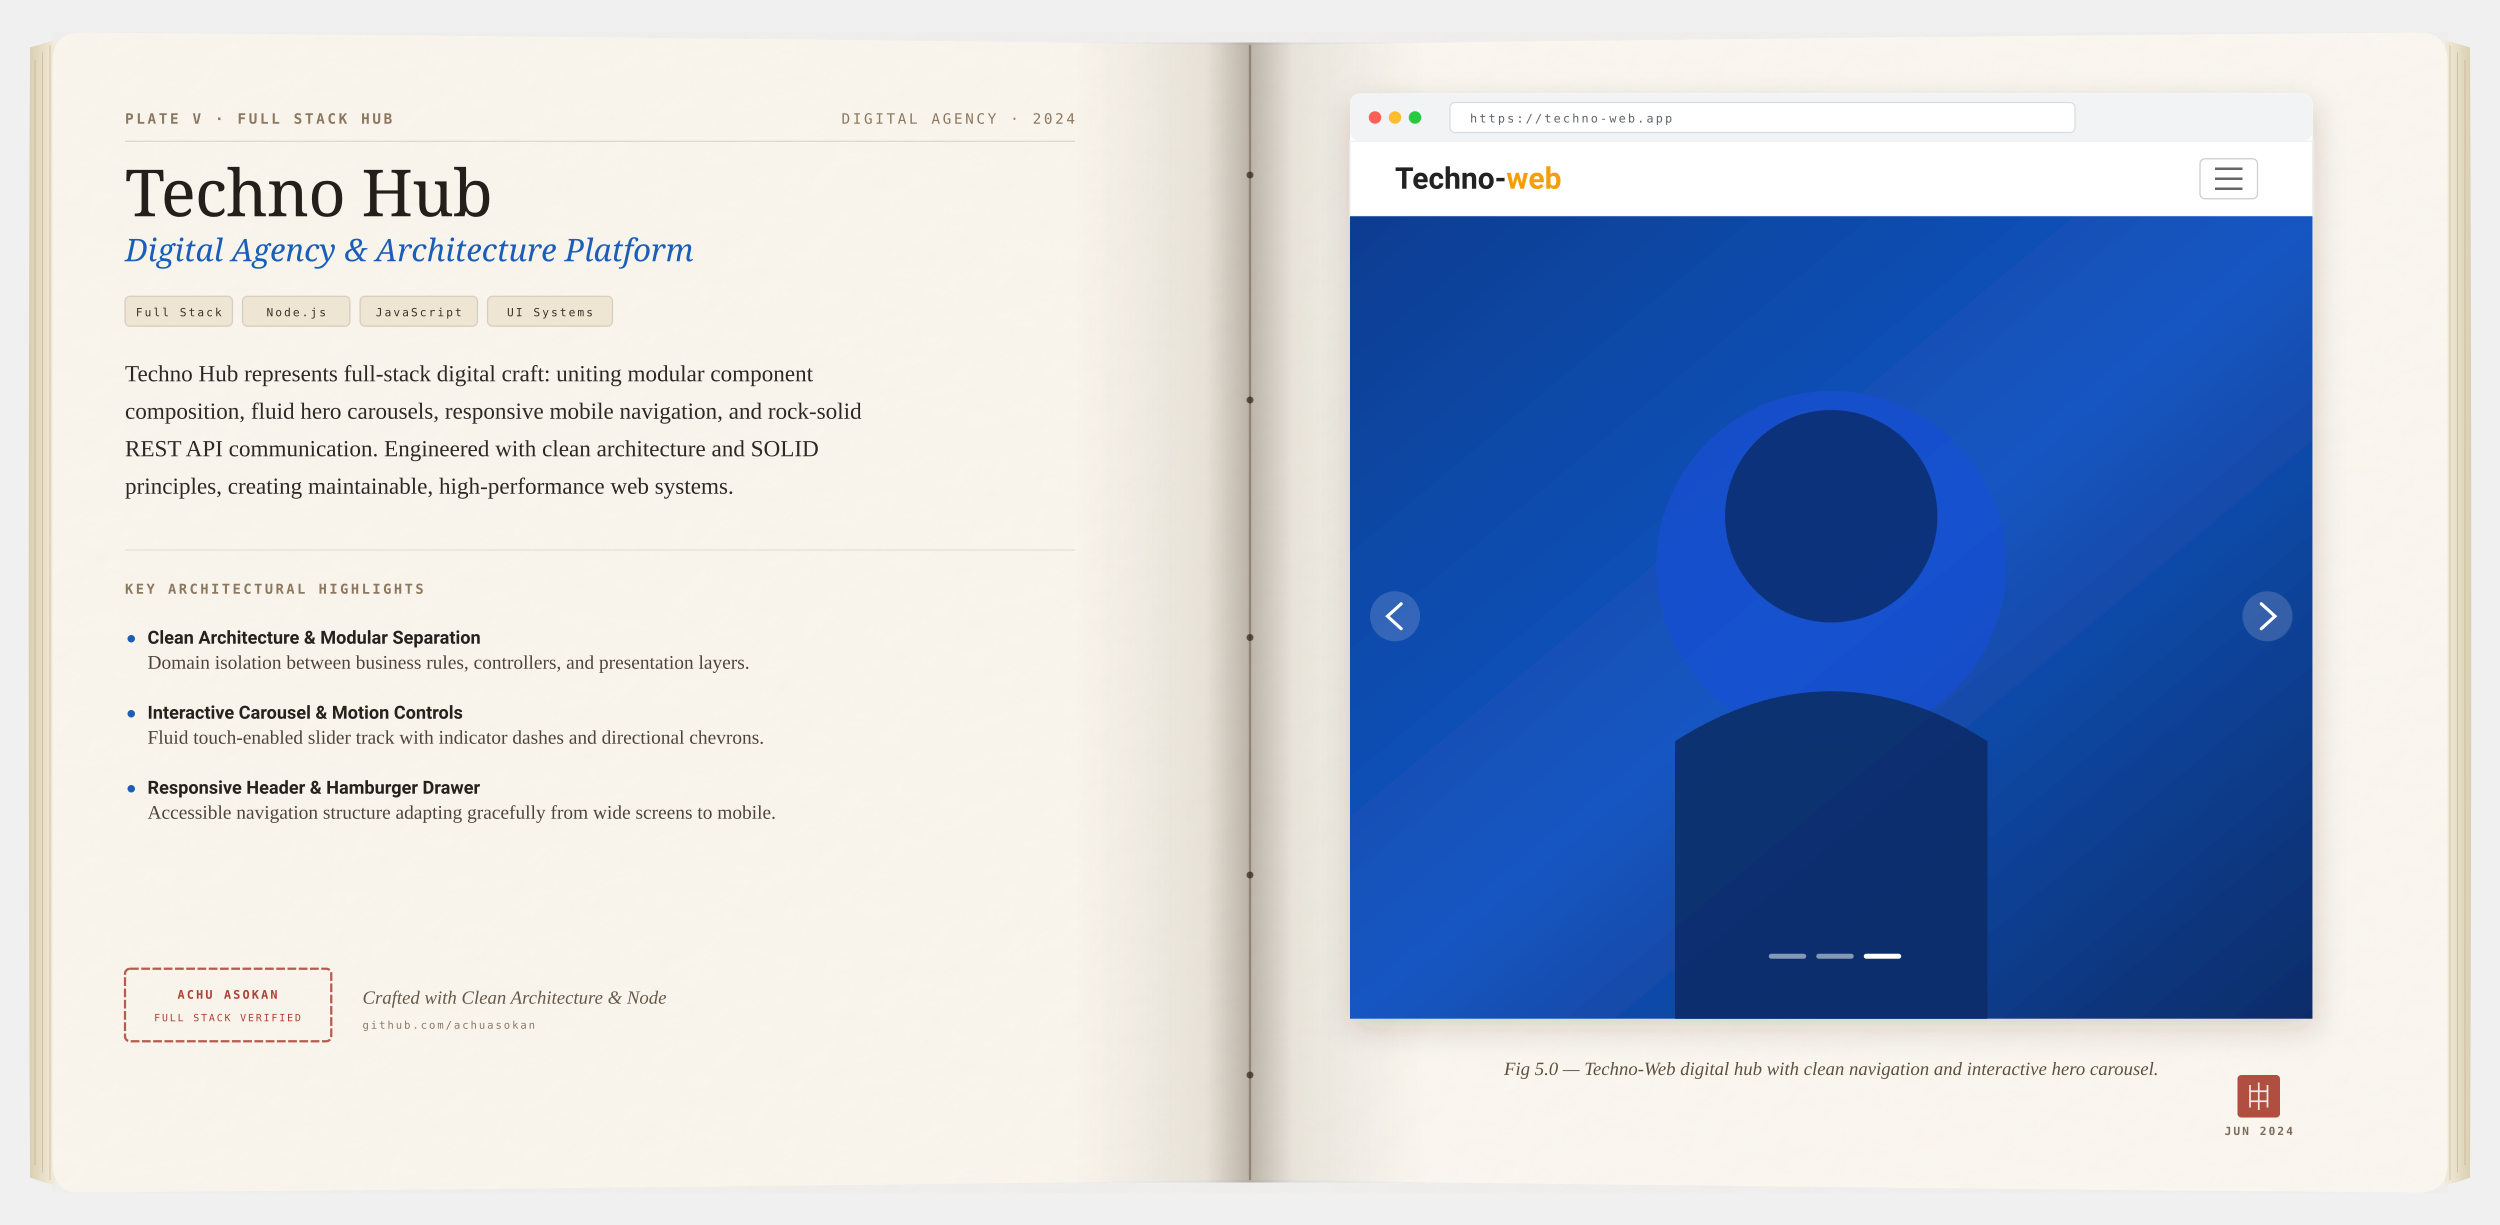
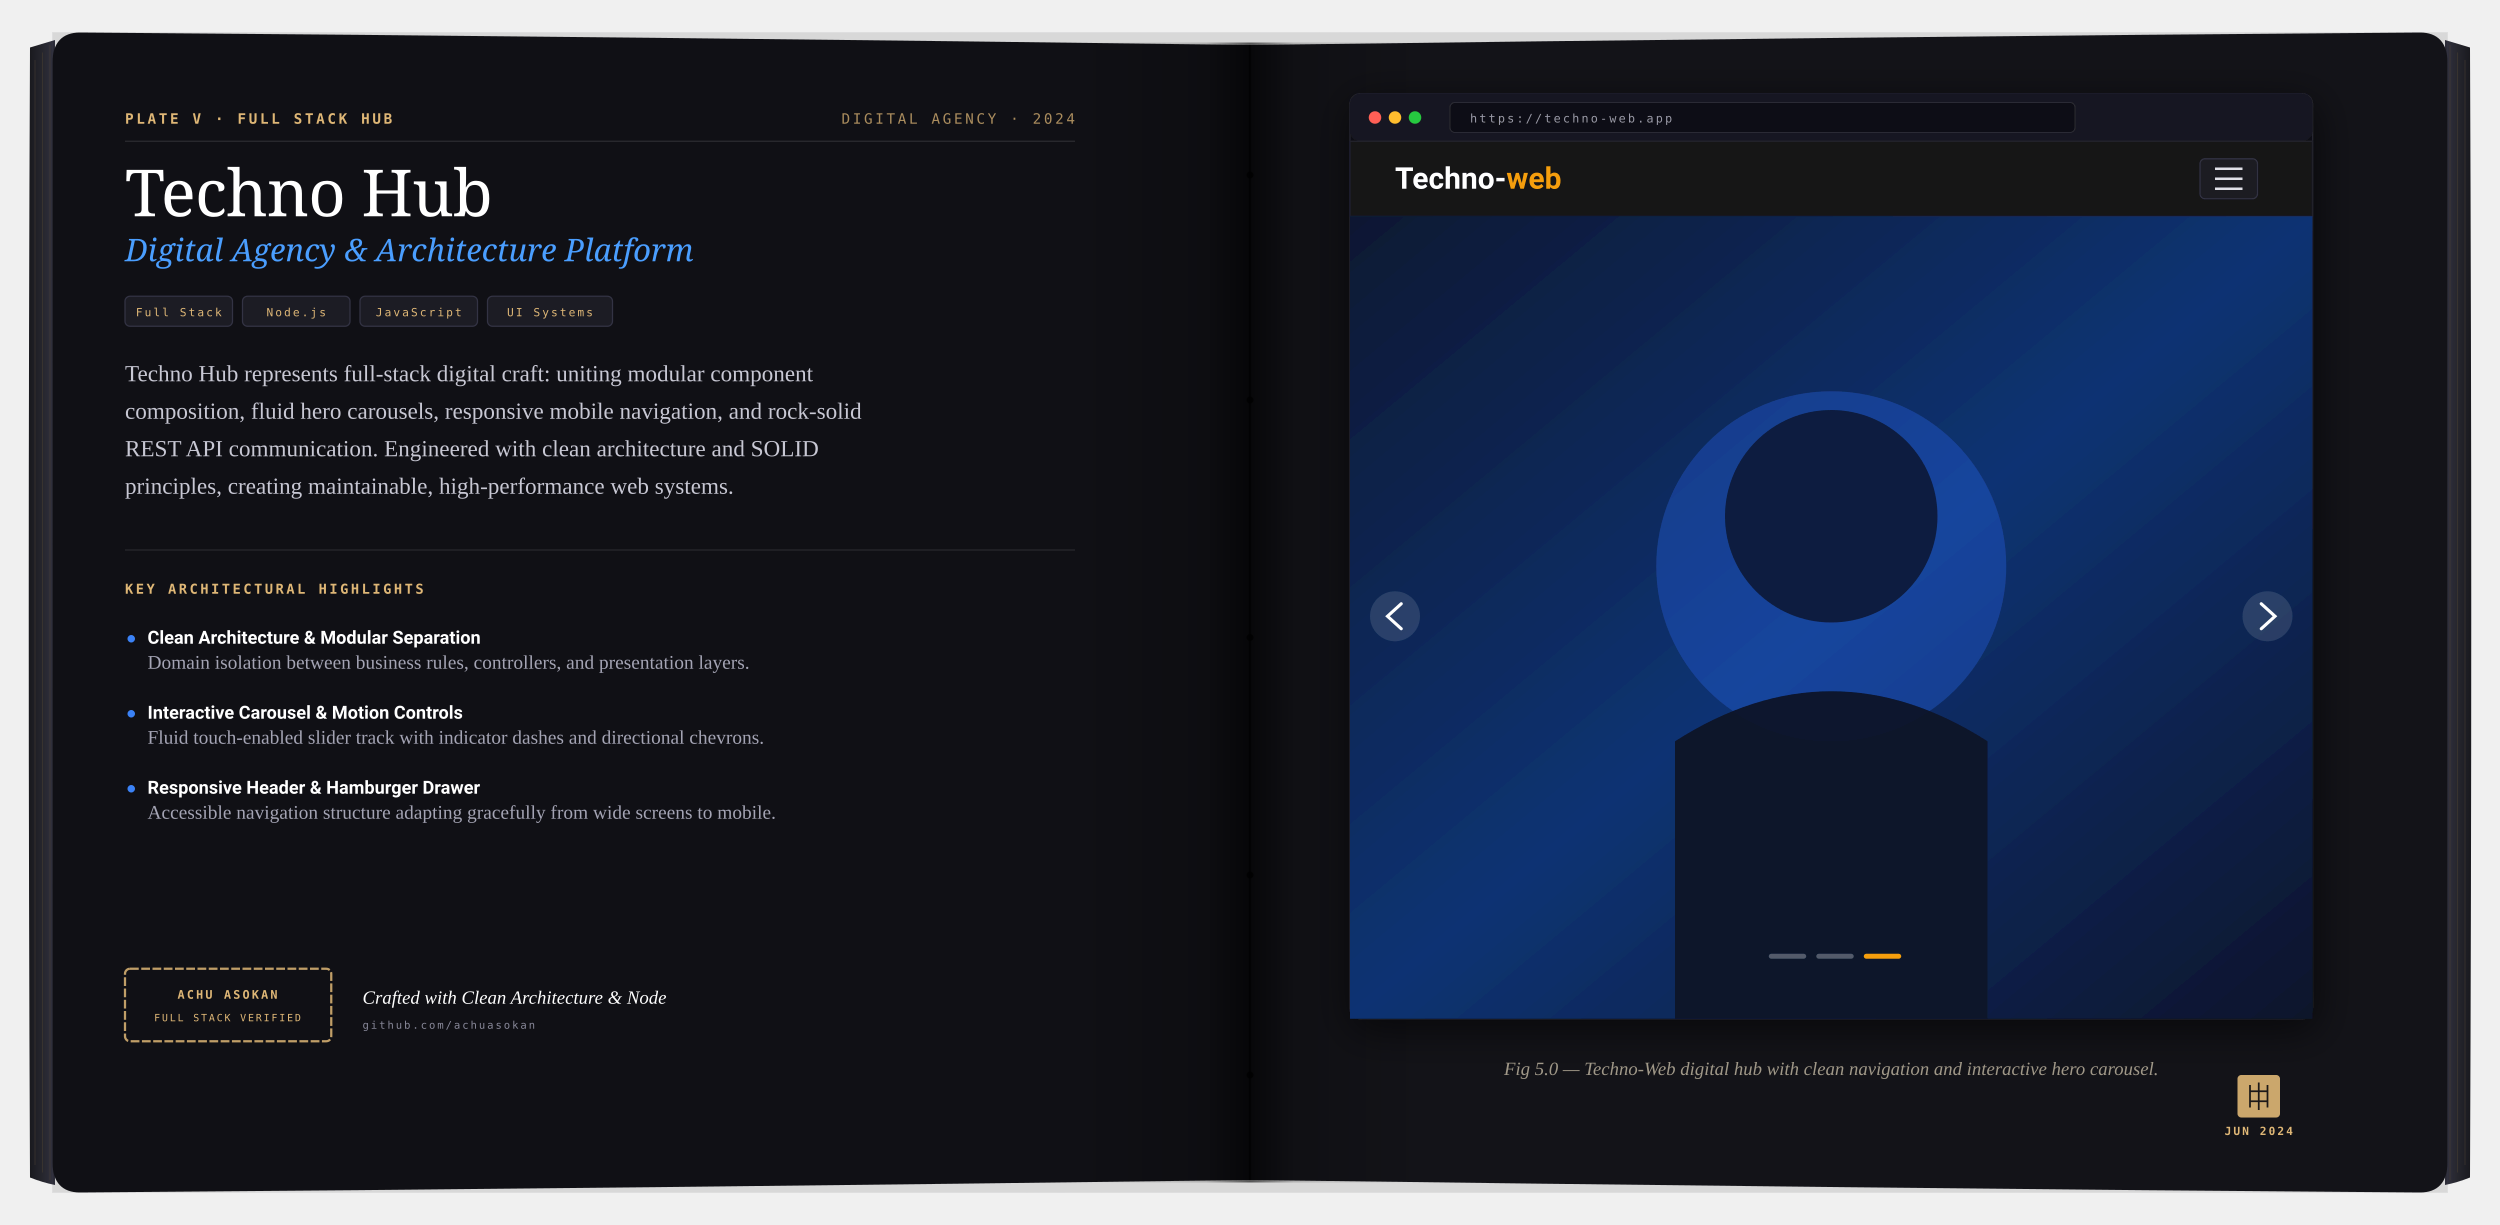
<svg xmlns="http://www.w3.org/2000/svg" viewBox="0 0 2000 980" width="2000" height="980">
  <defs>
    <filter id="paper-grain-5" x="0" y="0" width="100%" height="100%">
      <feTurbulence type="fractalNoise" baseFrequency="0.04" numOctaves="4" result="noise" />
-       <feDiffuseLighting in="noise" lighting-color="#fffdf7" surfaceScale="1.1" result="light">
+       <feDiffuseLighting in="noise" lighting-color="#1c1c24" surfaceScale="1.1" result="light">
        <feDistantLight azimuth="65" elevation="55" />
      </feDiffuseLighting>
      <feBlend mode="multiply" in="SourceGraphic" in2="light" />
    </filter>
    <filter id="mounted-shadow-5" x="-5%" y="-5%" width="112%" height="114%">
-       <feDropShadow dx="2" dy="8" stdDeviation="12" flood-color="#3c2c19" flood-opacity="0.18" />
+       <feDropShadow dx="2" dy="8" stdDeviation="16" flood-color="#000000" flood-opacity="0.6" />
    </filter>
    <linearGradient id="spine-crease-left-5" x1="0%" y1="0%" x2="100%" y2="0%">
-       <stop offset="0%" stop-color="#342410" stop-opacity="0" />
-       <stop offset="75%" stop-color="#342410" stop-opacity="0.09" />
-       <stop offset="100%" stop-color="#342410" stop-opacity="0.32" />
+       <stop offset="0%" stop-color="#000000" stop-opacity="0" />
+       <stop offset="75%" stop-color="#000000" stop-opacity="0.18" />
+       <stop offset="100%" stop-color="#000000" stop-opacity="0.6" />
    </linearGradient>
    <linearGradient id="spine-crease-right-5" x1="0%" y1="0%" x2="100%" y2="0%">
-       <stop offset="0%" stop-color="#342410" stop-opacity="0.32" />
-       <stop offset="25%" stop-color="#342410" stop-opacity="0.09" />
-       <stop offset="100%" stop-color="#342410" stop-opacity="0" />
+       <stop offset="0%" stop-color="#000000" stop-opacity="0.6" />
+       <stop offset="25%" stop-color="#000000" stop-opacity="0.18" />
+       <stop offset="100%" stop-color="#000000" stop-opacity="0" />
    </linearGradient>
    <linearGradient id="stack-edge-left-5" x1="0%" y1="0%" x2="100%" y2="0%">
-       <stop offset="0%" stop-color="#d6caa9" />
-       <stop offset="60%" stop-color="#e8dec6" />
-       <stop offset="100%" stop-color="#f2ebd7" />
+       <stop offset="0%" stop-color="#0e0e13" />
+       <stop offset="60%" stop-color="#1e1e27" />
+       <stop offset="100%" stop-color="#2a2a38" />
    </linearGradient>
    <linearGradient id="stack-edge-right-5" x1="0%" y1="0%" x2="100%" y2="0%">
-       <stop offset="0%" stop-color="#f2ebd7" />
-       <stop offset="40%" stop-color="#e8dec6" />
-       <stop offset="100%" stop-color="#d6caa9" />
+       <stop offset="0%" stop-color="#2a2a38" />
+       <stop offset="40%" stop-color="#1e1e27" />
+       <stop offset="100%" stop-color="#0e0e13" />
    </linearGradient>
    <linearGradient id="techno-glow" x1="0%" y1="0%" x2="100%" y2="100%">
-       <stop offset="0%" stop-color="#0a3d91" />
-       <stop offset="50%" stop-color="#1456c2" />
-       <stop offset="100%" stop-color="#0b2c68" />
+       <stop offset="0%" stop-color="#081832" />
+       <stop offset="50%" stop-color="#103373" />
+       <stop offset="100%" stop-color="#07142b" />
    </linearGradient>
  </defs>
  <style>
    .serif-display { font-family: "Instrument Serif", Georgia, serif; }
    .serif-body { font-family: "Newsreader", "Times New Roman", Georgia, serif; }
    .mono-caps { font-family: ui-monospace, SFMono-Regular, Menlo, monospace; text-transform: uppercase; letter-spacing: 0.18em; }
    .sans { font-family: -apple-system, BlinkMacSystemFont, "Segoe UI", Roboto, sans-serif; }
  </style>
-   <path d="M 24 38 Q 22 490 24 942 Q 34 946 44 948 L 44 32 Q 34 35 24 38 Z" fill="url(#stack-edge-left-5)" opacity="0.9" />
-   <line x1="28" y1="48" x2="28" y2="932" stroke="#bdae8c" stroke-width="0.8" opacity="0.6" />
-   <line x1="34" y1="42" x2="34" y2="938" stroke="#bdae8c" stroke-width="0.8" opacity="0.6" />
-   <line x1="40" y1="36" x2="40" y2="944" stroke="#bdae8c" stroke-width="0.8" opacity="0.6" />
-   <path d="M 1976 38 Q 1978 490 1976 942 Q 1966 946 1956 948 L 1956 32 Q 1966 35 1976 38 Z" fill="url(#stack-edge-right-5)" opacity="0.9" />
-   <line x1="1972" y1="48" x2="1972" y2="932" stroke="#bdae8c" stroke-width="0.8" opacity="0.6" />
-   <line x1="1966" y1="42" x2="1966" y2="938" stroke="#bdae8c" stroke-width="0.8" opacity="0.6" />
-   <line x1="1960" y1="36" x2="1960" y2="944" stroke="#bdae8c" stroke-width="0.8" opacity="0.6" />
-   <path d="M 64 26 C 50 26, 42 34, 42 50 L 42 930 C 42 946, 50 954, 64 954 C 340 952, 700 948, 1000 944 L 1000 36 C 700 32, 340 28, 64 26 Z" fill="#fbf7ee" />
-   <path d="M 1000 36 C 1300 32, 1660 28, 1936 26 C 1950 26, 1958 34, 1958 50 L 1958 930 C 1958 946, 1950 954, 1936 954 C 1660 952, 1300 948, 1000 944 Z" fill="#fdf9f2" />
-   <rect x="42" y="26" width="1916" height="928" fill="#fcf8f0" opacity="0.15" filter="url(#paper-grain-5)" />
+   <path d="M 24 38 Q 22 490 24 942 Q 34 946 44 948 L 44 32 Q 34 35 24 38 Z" fill="url(#stack-edge-left-5)" opacity="0.95" />
+   <line x1="28" y1="48" x2="28" y2="932" stroke="#4a4032" stroke-width="0.8" opacity="0.5" />
+   <line x1="34" y1="42" x2="34" y2="938" stroke="#4a4032" stroke-width="0.8" opacity="0.5" />
+   <line x1="40" y1="36" x2="40" y2="944" stroke="#4a4032" stroke-width="0.8" opacity="0.5" />
+   <path d="M 1976 38 Q 1978 490 1976 942 Q 1966 946 1956 948 L 1956 32 Q 1966 35 1976 38 Z" fill="url(#stack-edge-right-5)" opacity="0.95" />
+   <line x1="1972" y1="48" x2="1972" y2="932" stroke="#4a4032" stroke-width="0.8" opacity="0.5" />
+   <line x1="1966" y1="42" x2="1966" y2="938" stroke="#4a4032" stroke-width="0.8" opacity="0.5" />
+   <line x1="1960" y1="36" x2="1960" y2="944" stroke="#4a4032" stroke-width="0.8" opacity="0.5" />
+   <path d="M 64 26 C 50 26, 42 34, 42 50 L 42 930 C 42 946, 50 954, 64 954 C 340 952, 700 948, 1000 944 L 1000 36 C 700 32, 340 28, 64 26 Z" fill="#121217" />
+   <path d="M 1000 36 C 1300 32, 1660 28, 1936 26 C 1950 26, 1958 34, 1958 50 L 1958 930 C 1958 946, 1950 954, 1936 954 C 1660 952, 1300 948, 1000 944 Z" fill="#15151b" />
+   <rect x="42" y="26" width="1916" height="928" fill="#15151e" opacity="0.1" filter="url(#paper-grain-5)" />
  <rect x="860" y="34" width="140" height="912" fill="url(#spine-crease-left-5)" />
  <rect x="1000" y="34" width="140" height="912" fill="url(#spine-crease-right-5)" />
-   <line x1="1000" y1="36" x2="1000" y2="944" stroke="#322212" stroke-opacity="0.32" stroke-width="1.8" />
-   <circle cx="1000" cy="140" r="2.8" fill="#25170b" opacity="0.65" />
-   <circle cx="1000" cy="320" r="2.8" fill="#25170b" opacity="0.65" />
-   <circle cx="1000" cy="510" r="2.8" fill="#25170b" opacity="0.65" />
-   <circle cx="1000" cy="700" r="2.8" fill="#25170b" opacity="0.65" />
-   <circle cx="1000" cy="860" r="2.8" fill="#25170b" opacity="0.65" />
+   <line x1="1000" y1="36" x2="1000" y2="944" stroke="#000000" stroke-opacity="0.6" stroke-width="1.8" />
+   <circle cx="1000" cy="140" r="2.8" fill="#000000" opacity="0.8" />
+   <circle cx="1000" cy="320" r="2.8" fill="#000000" opacity="0.8" />
+   <circle cx="1000" cy="510" r="2.8" fill="#000000" opacity="0.8" />
+   <circle cx="1000" cy="700" r="2.8" fill="#000000" opacity="0.8" />
+   <circle cx="1000" cy="860" r="2.8" fill="#000000" opacity="0.8" />
  <g transform="translate(100, 75)">
-     <text x="0" y="24" class="mono-caps" font-size="11.5" fill="#8c775f" font-weight="600">PLATE V · FULL STACK HUB</text>
-     <text x="760" y="24" class="mono-caps" font-size="11.5" fill="#8c775f" text-anchor="end">DIGITAL AGENCY · 2024</text>
-     <line x1="0" y1="38" x2="760" y2="38" stroke="#2b2721" stroke-opacity="0.14" stroke-width="1" />
-     <text x="0" y="98" class="serif-display" font-size="52" fill="#241f1a" letter-spacing="-0.01em">Techno Hub</text>
-     <text x="0" y="134" class="serif-display" font-style="italic" font-size="25" fill="#1b5eb8">Digital Agency &amp; Architecture Platform</text>
+     <text x="0" y="24" class="mono-caps" font-size="11.5" fill="#dfb776" font-weight="600">PLATE V · FULL STACK HUB</text>
+     <text x="760" y="24" class="mono-caps" font-size="11.5" fill="#dfb776" opacity="0.75" text-anchor="end">DIGITAL AGENCY · 2024</text>
+     <line x1="0" y1="38" x2="760" y2="38" stroke="#ffffff" stroke-opacity="0.12" stroke-width="1" />
+     <text x="0" y="98" class="serif-display" font-size="52" fill="#ffffff" letter-spacing="-0.01em">Techno Hub</text>
+     <text x="0" y="134" class="serif-display" font-style="italic" font-size="25" fill="#4a9eff">Digital Agency &amp; Architecture Platform</text>
    <g transform="translate(0, 162)">
-       <rect x="0" y="0" width="86" height="24" rx="4" fill="#eee5d3" stroke="#2b2721" stroke-opacity="0.15" />
-       <text x="43" y="16" class="mono-caps" font-size="9" fill="#3b3228" text-anchor="middle">Full Stack</text>
-       <rect x="94" y="0" width="86" height="24" rx="4" fill="#eee5d3" stroke="#2b2721" stroke-opacity="0.15" />
-       <text x="137" y="16" class="mono-caps" font-size="9" fill="#3b3228" text-anchor="middle">Node.js</text>
-       <rect x="188" y="0" width="94" height="24" rx="4" fill="#eee5d3" stroke="#2b2721" stroke-opacity="0.15" />
-       <text x="235" y="16" class="mono-caps" font-size="9" fill="#3b3228" text-anchor="middle">JavaScript</text>
-       <rect x="290" y="0" width="100" height="24" rx="4" fill="#eee5d3" stroke="#2b2721" stroke-opacity="0.15" />
-       <text x="340" y="16" class="mono-caps" font-size="9" fill="#3b3228" text-anchor="middle">UI Systems</text>
+       <rect x="0" y="0" width="86" height="24" rx="4" fill="#1c1c24" stroke="#333344" />
+       <text x="43" y="16" class="mono-caps" font-size="9" fill="#dfb776" text-anchor="middle">Full Stack</text>
+       <rect x="94" y="0" width="86" height="24" rx="4" fill="#1c1c24" stroke="#333344" />
+       <text x="137" y="16" class="mono-caps" font-size="9" fill="#dfb776" text-anchor="middle">Node.js</text>
+       <rect x="188" y="0" width="94" height="24" rx="4" fill="#1c1c24" stroke="#333344" />
+       <text x="235" y="16" class="mono-caps" font-size="9" fill="#dfb776" text-anchor="middle">JavaScript</text>
+       <rect x="290" y="0" width="100" height="24" rx="4" fill="#1c1c24" stroke="#333344" />
+       <text x="340" y="16" class="mono-caps" font-size="9" fill="#dfb776" text-anchor="middle">UI Systems</text>
    </g>
-     <g transform="translate(0, 230)" class="serif-body" font-size="18.5" fill="#2d2822">
+     <g transform="translate(0, 230)" class="serif-body" font-size="18.5" fill="#c8c8d4">
      <text x="0" y="0" line-height="1.65">Techno Hub represents full-stack digital craft: uniting modular component</text>
      <text x="0" y="30">composition, fluid hero carousels, responsive mobile navigation, and rock-solid</text>
      <text x="0" y="60">REST API communication. Engineered with clean architecture and SOLID</text>
      <text x="0" y="90">principles, creating maintainable, high-performance web systems.</text>
    </g>
-     <line x1="0" y1="365" x2="760" y2="365" stroke="#2b2721" stroke-opacity="0.1" stroke-width="1" />
+     <line x1="0" y1="365" x2="760" y2="365" stroke="#ffffff" stroke-opacity="0.1" stroke-width="1" />
    <g transform="translate(0, 400)">
-       <text x="0" y="0" class="mono-caps" font-size="11" fill="#8c775f" font-weight="600">KEY ARCHITECTURAL HIGHLIGHTS</text>
+       <text x="0" y="0" class="mono-caps" font-size="11" fill="#dfb776" font-weight="600">KEY ARCHITECTURAL HIGHLIGHTS</text>
      <g transform="translate(0, 28)">
-         <circle cx="5" cy="8" r="3" fill="#1b5eb8" />
-         <text x="18" y="12" class="sans" font-size="14.5" font-weight="600" fill="#25211c">Clean Architecture &amp; Modular Separation</text>
-         <text x="18" y="32" class="serif-body" font-size="15.5" fill="#4d443a">Domain isolation between business rules, controllers, and presentation layers.</text>
+         <circle cx="5" cy="8" r="3" fill="#3b82f6" />
+         <text x="18" y="12" class="sans" font-size="14.5" font-weight="600" fill="#ffffff">Clean Architecture &amp; Modular Separation</text>
+         <text x="18" y="32" class="serif-body" font-size="15.5" fill="#a4a4b4">Domain isolation between business rules, controllers, and presentation layers.</text>
      </g>
      <g transform="translate(0, 88)">
-         <circle cx="5" cy="8" r="3" fill="#1b5eb8" />
-         <text x="18" y="12" class="sans" font-size="14.5" font-weight="600" fill="#25211c">Interactive Carousel &amp; Motion Controls</text>
-         <text x="18" y="32" class="serif-body" font-size="15.5" fill="#4d443a">Fluid touch-enabled slider track with indicator dashes and directional chevrons.</text>
+         <circle cx="5" cy="8" r="3" fill="#3b82f6" />
+         <text x="18" y="12" class="sans" font-size="14.5" font-weight="600" fill="#ffffff">Interactive Carousel &amp; Motion Controls</text>
+         <text x="18" y="32" class="serif-body" font-size="15.5" fill="#a4a4b4">Fluid touch-enabled slider track with indicator dashes and directional chevrons.</text>
      </g>
      <g transform="translate(0, 148)">
-         <circle cx="5" cy="8" r="3" fill="#1b5eb8" />
-         <text x="18" y="12" class="sans" font-size="14.5" font-weight="600" fill="#25211c">Responsive Header &amp; Hamburger Drawer</text>
-         <text x="18" y="32" class="serif-body" font-size="15.5" fill="#4d443a">Accessible navigation structure adapting gracefully from wide screens to mobile.</text>
+         <circle cx="5" cy="8" r="3" fill="#3b82f6" />
+         <text x="18" y="12" class="sans" font-size="14.5" font-weight="600" fill="#ffffff">Responsive Header &amp; Hamburger Drawer</text>
+         <text x="18" y="32" class="serif-body" font-size="15.5" fill="#a4a4b4">Accessible navigation structure adapting gracefully from wide screens to mobile.</text>
      </g>
    </g>
    <g transform="translate(0, 700)">
-       <rect x="0" y="0" width="165" height="58" rx="4" fill="none" stroke="#b03e33" stroke-width="1.8" stroke-dasharray="7 2" opacity="0.85" />
-       <text x="82" y="24" class="mono-caps" font-size="9.5" fill="#b03e33" text-anchor="middle" font-weight="700">ACHU ASOKAN</text>
-       <text x="82" y="42" class="mono-caps" font-size="8" fill="#b03e33" text-anchor="middle">FULL STACK VERIFIED</text>
-       <text x="190" y="28" class="serif-body" font-size="15" font-style="italic" fill="#66594b">Crafted with Clean Architecture &amp; Node</text>
-       <text x="190" y="48" class="mono-caps" font-size="8.5" fill="#887866">github.com/achuasokan</text>
+       <rect x="0" y="0" width="165" height="58" rx="4" fill="none" stroke="#dfb776" stroke-width="1.8" stroke-dasharray="7 2" opacity="0.85" />
+       <text x="82" y="24" class="mono-caps" font-size="9.5" fill="#dfb776" text-anchor="middle" font-weight="700">ACHU ASOKAN</text>
+       <text x="82" y="42" class="mono-caps" font-size="8" fill="#dfb776" text-anchor="middle">FULL STACK VERIFIED</text>
+       <text x="190" y="28" class="serif-body" font-size="15" font-style="italic" fill="#ffffff">Crafted with Clean Architecture &amp; Node</text>
+       <text x="190" y="48" class="mono-caps" font-size="8.5" fill="#888899">github.com/achuasokan</text>
    </g>
  </g>
  <g transform="translate(1080, 75)">
    <g filter="url(#mounted-shadow-5)">
-       <rect x="0" y="0" width="770" height="740" rx="8" fill="#ffffff" />
-       <rect x="0" y="0" width="770" height="38" rx="8" fill="#f1f3f4" />
+       <rect x="0" y="0" width="770" height="740" rx="8" fill="#0d0d12" stroke="#252530" stroke-width="1" />
+       <rect x="0" y="0" width="770" height="38" rx="8" fill="#181820" />
      <circle cx="20" cy="19" r="5" fill="#ff5f56" />
      <circle cx="36" cy="19" r="5" fill="#ffbd2e" />
      <circle cx="52" cy="19" r="5" fill="#27c93f" />
-       <rect x="80" y="7" width="500" height="24" rx="4" fill="#ffffff" stroke="#dadce0" stroke-width="1" />
-       <text x="96" y="23" class="mono-caps" font-size="9.5" fill="#5f6368">https://techno-web.app</text>
+       <rect x="80" y="7" width="500" height="24" rx="4" fill="#0d0d12" stroke="#2c2c36" stroke-width="0.8" />
+       <text x="96" y="23" class="mono-caps" font-size="9.5" fill="#9999a8">https://techno-web.app</text>
      <g transform="translate(0, 38)">
-         <rect x="0" y="0" width="770" height="702" fill="#ffffff" />
-         <rect x="0" y="0" width="770" height="60" fill="#ffffff" stroke="#eeeeee" stroke-width="1" />
-         <text x="36" y="38" class="sans" font-size="24" font-weight="700" fill="#222222">Techno-<tspan fill="#f59e0b">web</tspan>
+         <rect x="0" y="0" width="770" height="702" fill="#0a0a0f" />
+         <rect x="0" y="0" width="770" height="60" fill="#121218" stroke="#22222c" stroke-width="1" />
+         <text x="36" y="38" class="sans" font-size="24" font-weight="700" fill="#ffffff">Techno-<tspan fill="#f59e0b">web</tspan>
        </text>
-         <rect x="680" y="14" width="46" height="32" rx="4" fill="#ffffff" stroke="#cccccc" stroke-width="1" />
-         <line x1="692" y1="22" x2="714" y2="22" stroke="#666666" stroke-width="2" />
-         <line x1="692" y1="30" x2="714" y2="30" stroke="#666666" stroke-width="2" />
-         <line x1="692" y1="38" x2="714" y2="38" stroke="#666666" stroke-width="2" />
+         <rect x="680" y="14" width="46" height="32" rx="4" fill="#1c1c24" stroke="#333342" stroke-width="1" />
+         <line x1="692" y1="22" x2="714" y2="22" stroke="#e0e0e8" stroke-width="2" />
+         <line x1="692" y1="30" x2="714" y2="30" stroke="#e0e0e8" stroke-width="2" />
+         <line x1="692" y1="38" x2="714" y2="38" stroke="#e0e0e8" stroke-width="2" />
        <g transform="translate(0, 60)">
          <rect x="0" y="0" width="770" height="642" fill="url(#techno-glow)" />
-           <circle cx="385" cy="280" r="140" fill="#1d4ed8" opacity="0.6" />
-           <circle cx="385" cy="240" r="85" fill="#0b2c68" opacity="0.8" />
-           <path d="M260,420 Q385,340 510,420 L510,642 L260,642 Z" fill="#0b2c68" opacity="0.9" />
+           <circle cx="385" cy="280" r="140" fill="#2563eb" opacity="0.35" />
+           <circle cx="385" cy="240" r="85" fill="#0a1936" opacity="0.9" />
+           <path d="M260,420 Q385,340 510,420 L510,642 L260,642 Z" fill="#071329" opacity="0.95" />
          <g transform="translate(36, 320)">
-             <circle cx="0" cy="0" r="20" fill="#ffffff" opacity="0.15" />
+             <circle cx="0" cy="0" r="20" fill="#ffffff" opacity="0.12" />
            <path d="M5,-10 L-6,0 L5,10" fill="none" stroke="#ffffff" stroke-width="2.5" stroke-linecap="round" />
          </g>
          <g transform="translate(734, 320)">
-             <circle cx="0" cy="0" r="20" fill="#ffffff" opacity="0.15" />
+             <circle cx="0" cy="0" r="20" fill="#ffffff" opacity="0.12" />
            <path d="M-5,-10 L6,0 L-5,10" fill="none" stroke="#ffffff" stroke-width="2.5" stroke-linecap="round" />
          </g>
          <g transform="translate(335, 590)">
-             <rect x="0" y="0" width="30" height="4" rx="2" fill="#ffffff" opacity="0.5" />
-             <rect x="38" y="0" width="30" height="4" rx="2" fill="#ffffff" opacity="0.5" />
-             <rect x="76" y="0" width="30" height="4" rx="2" fill="#ffffff" opacity="1" />
+             <rect x="0" y="0" width="30" height="4" rx="2" fill="#ffffff" opacity="0.3" />
+             <rect x="38" y="0" width="30" height="4" rx="2" fill="#ffffff" opacity="0.3" />
+             <rect x="76" y="0" width="30" height="4" rx="2" fill="#f59e0b" opacity="1" />
          </g>
        </g>
      </g>
    </g>
-     <text x="385" y="785" class="serif-body" font-size="15" font-style="italic" fill="#5c5040" text-anchor="middle">
+     <text x="385" y="785" class="serif-body" font-size="15" font-style="italic" fill="#a09888" text-anchor="middle">
      Fig 5.0 — Techno-Web digital hub with clean navigation and interactive hero carousel.
    </text>
    <g transform="translate(710, 785)">
-       <rect x="0" y="0" width="34" height="34" rx="3" fill="#a83c2e" opacity="0.9" />
-       <path d="M17,6 L17,28 M10,13 L24,13 M10,21 L24,21 M10,8 L10,26 M24,8 L24,26" stroke="#ffffff" stroke-width="1.4" opacity="0.85" />
-       <text x="17" y="48" class="mono-caps" font-size="9" fill="#7a6b5a" text-anchor="middle" font-weight="600">JUN 2024</text>
+       <rect x="0" y="0" width="34" height="34" rx="3" fill="#dfb776" opacity="0.9" />
+       <path d="M17,6 L17,28 M10,13 L24,13 M10,21 L24,21 M10,8 L10,26 M24,8 L24,26" stroke="#0a0a0f" stroke-width="1.4" opacity="0.9" />
+       <text x="17" y="48" class="mono-caps" font-size="9" fill="#dfb776" text-anchor="middle" font-weight="600">JUN 2024</text>
    </g>
  </g>
</svg>
